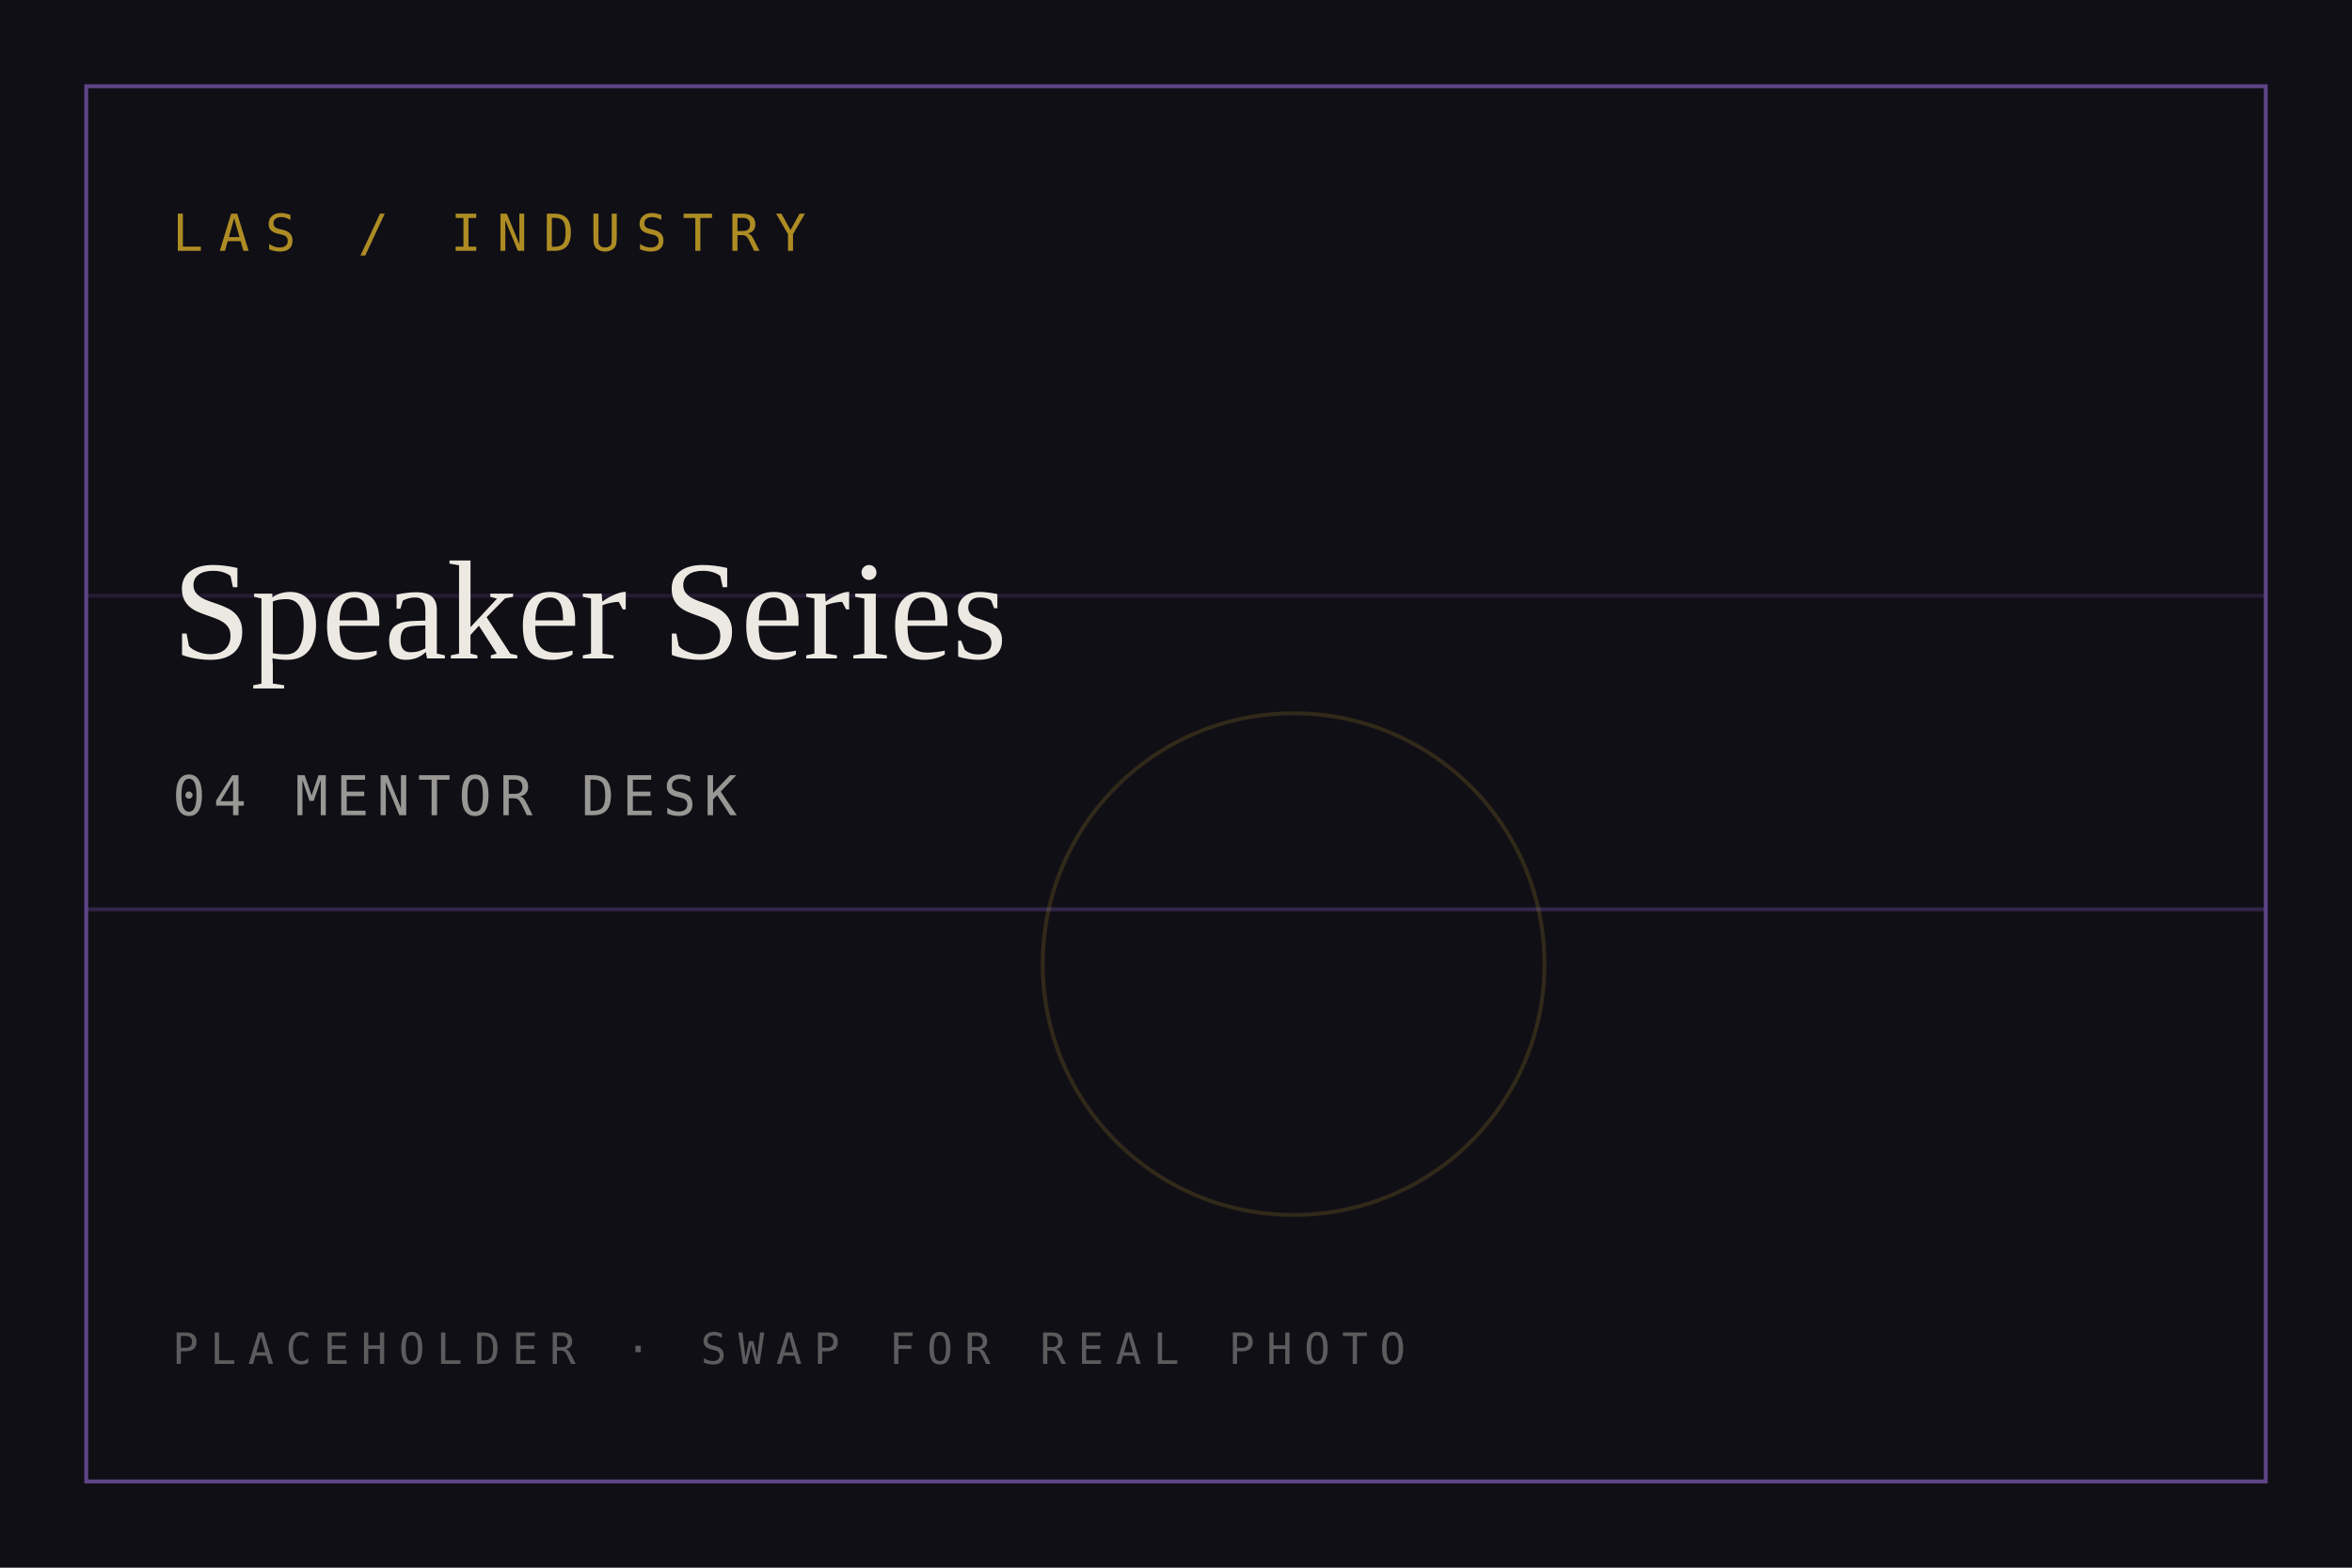
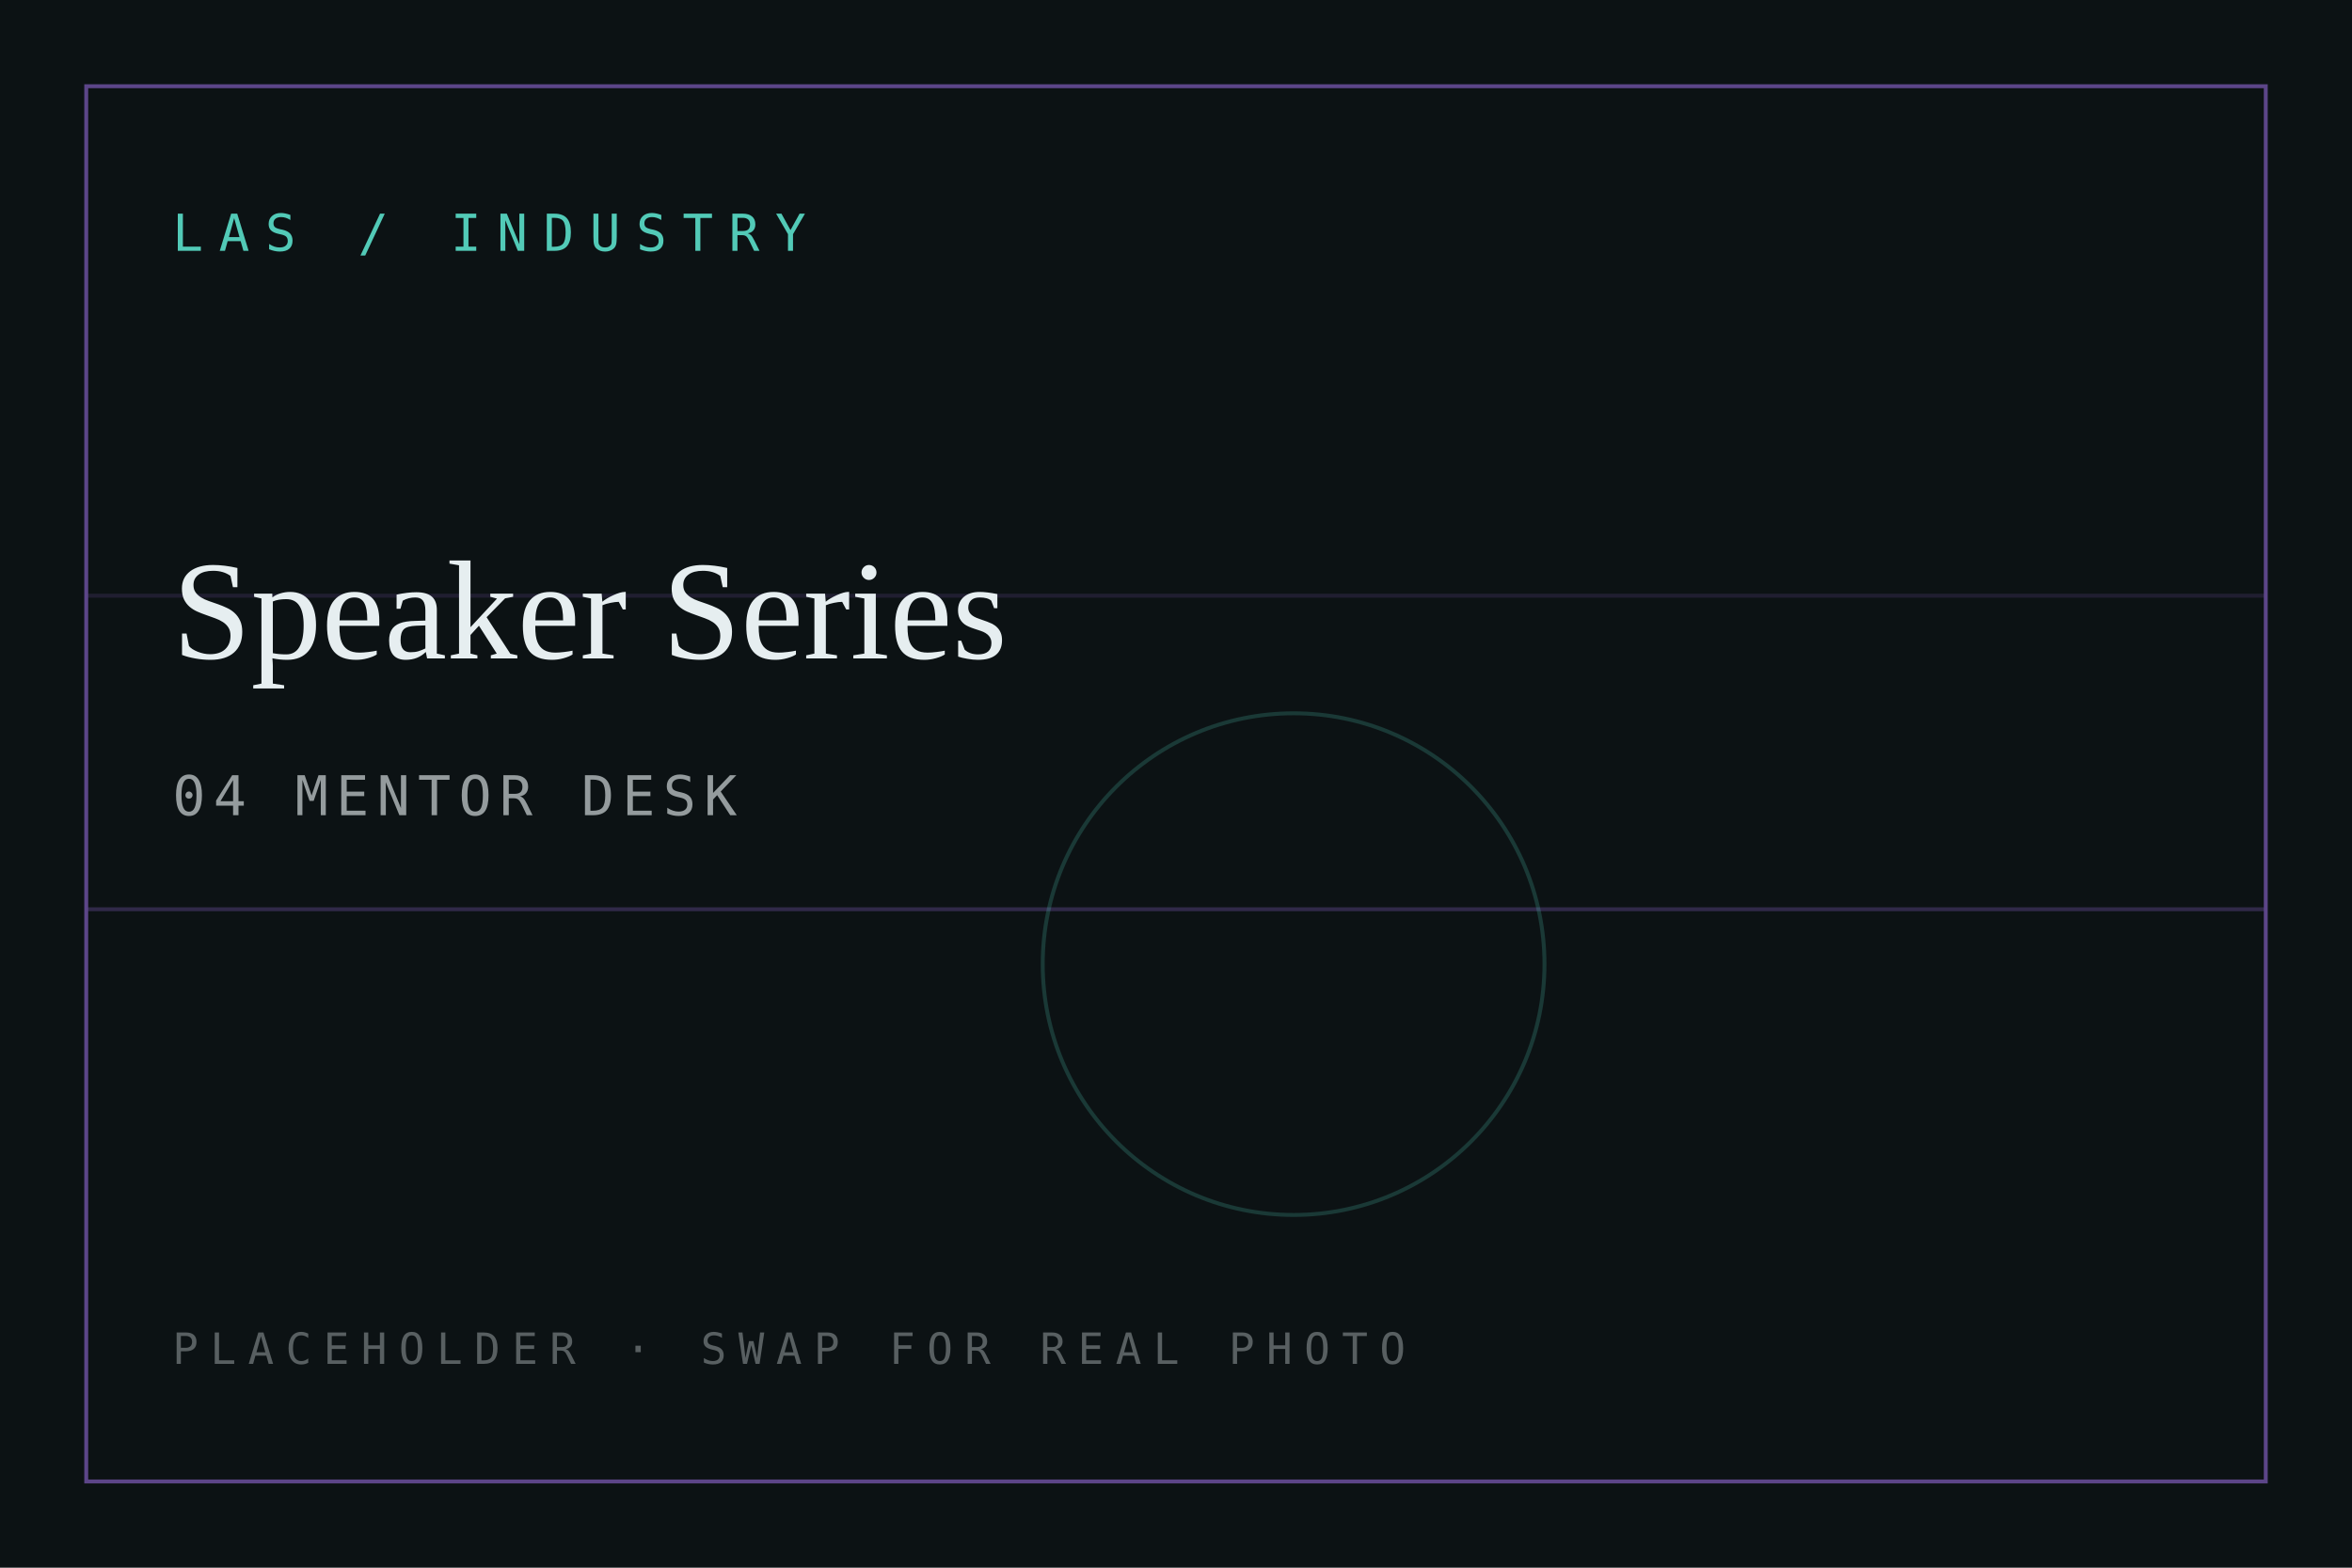
<svg xmlns="http://www.w3.org/2000/svg" width="600" height="400" viewBox="0 0 600 400" role="img" aria-label="Speaker Series Mentor desk">
-   <rect width="600" height="400" fill="#100f16" />
+   <rect width="600" height="400" fill="#0c1214" />
  <rect x="22" y="22" width="556" height="356" fill="none" stroke="#5c4588" stroke-width="1" />
  <path d="M22 232 H578" stroke="#5c4588" stroke-opacity="0.45" />
  <path d="M22 152 H578" stroke="#5c4588" stroke-opacity="0.25" />
-   <circle cx="330" cy="246" r="64" fill="none" stroke="#c9a227" stroke-opacity="0.18" />
-   <text x="44" y="64" fill="#c9a227" fill-opacity="0.85" font-family="ui-monospace, SFMono-Regular, Menlo, monospace" font-size="13" letter-spacing="4">LAS / INDUSTRY</text>
-   <text x="44" y="168" fill="#ece9e2" font-family="Georgia, 'Times New Roman', serif" font-size="36">Speaker Series</text>
-   <text x="44" y="208" fill="#ece9e2" fill-opacity="0.62" font-family="ui-monospace, SFMono-Regular, Menlo, monospace" font-size="14" letter-spacing="2">04  MENTOR DESK</text>
-   <text x="44" y="348" fill="#ece9e2" fill-opacity="0.35" font-family="ui-monospace, SFMono-Regular, Menlo, monospace" font-size="11" letter-spacing="3">PLACEHOLDER  ·  SWAP FOR REAL PHOTO</text>
+   <circle cx="330" cy="246" r="64" fill="none" stroke="#5EEAD4" stroke-opacity="0.18" />
+   <text x="44" y="64" fill="#5EEAD4" fill-opacity="0.85" font-family="ui-monospace, SFMono-Regular, Menlo, monospace" font-size="13" letter-spacing="4">LAS / INDUSTRY</text>
+   <text x="44" y="168" fill="#e6eef0" font-family="Georgia, 'Times New Roman', serif" font-size="36">Speaker Series</text>
+   <text x="44" y="208" fill="#e6eef0" fill-opacity="0.62" font-family="ui-monospace, SFMono-Regular, Menlo, monospace" font-size="14" letter-spacing="2">04  MENTOR DESK</text>
+   <text x="44" y="348" fill="#e6eef0" fill-opacity="0.35" font-family="ui-monospace, SFMono-Regular, Menlo, monospace" font-size="11" letter-spacing="3">PLACEHOLDER  ·  SWAP FOR REAL PHOTO</text>
</svg>
